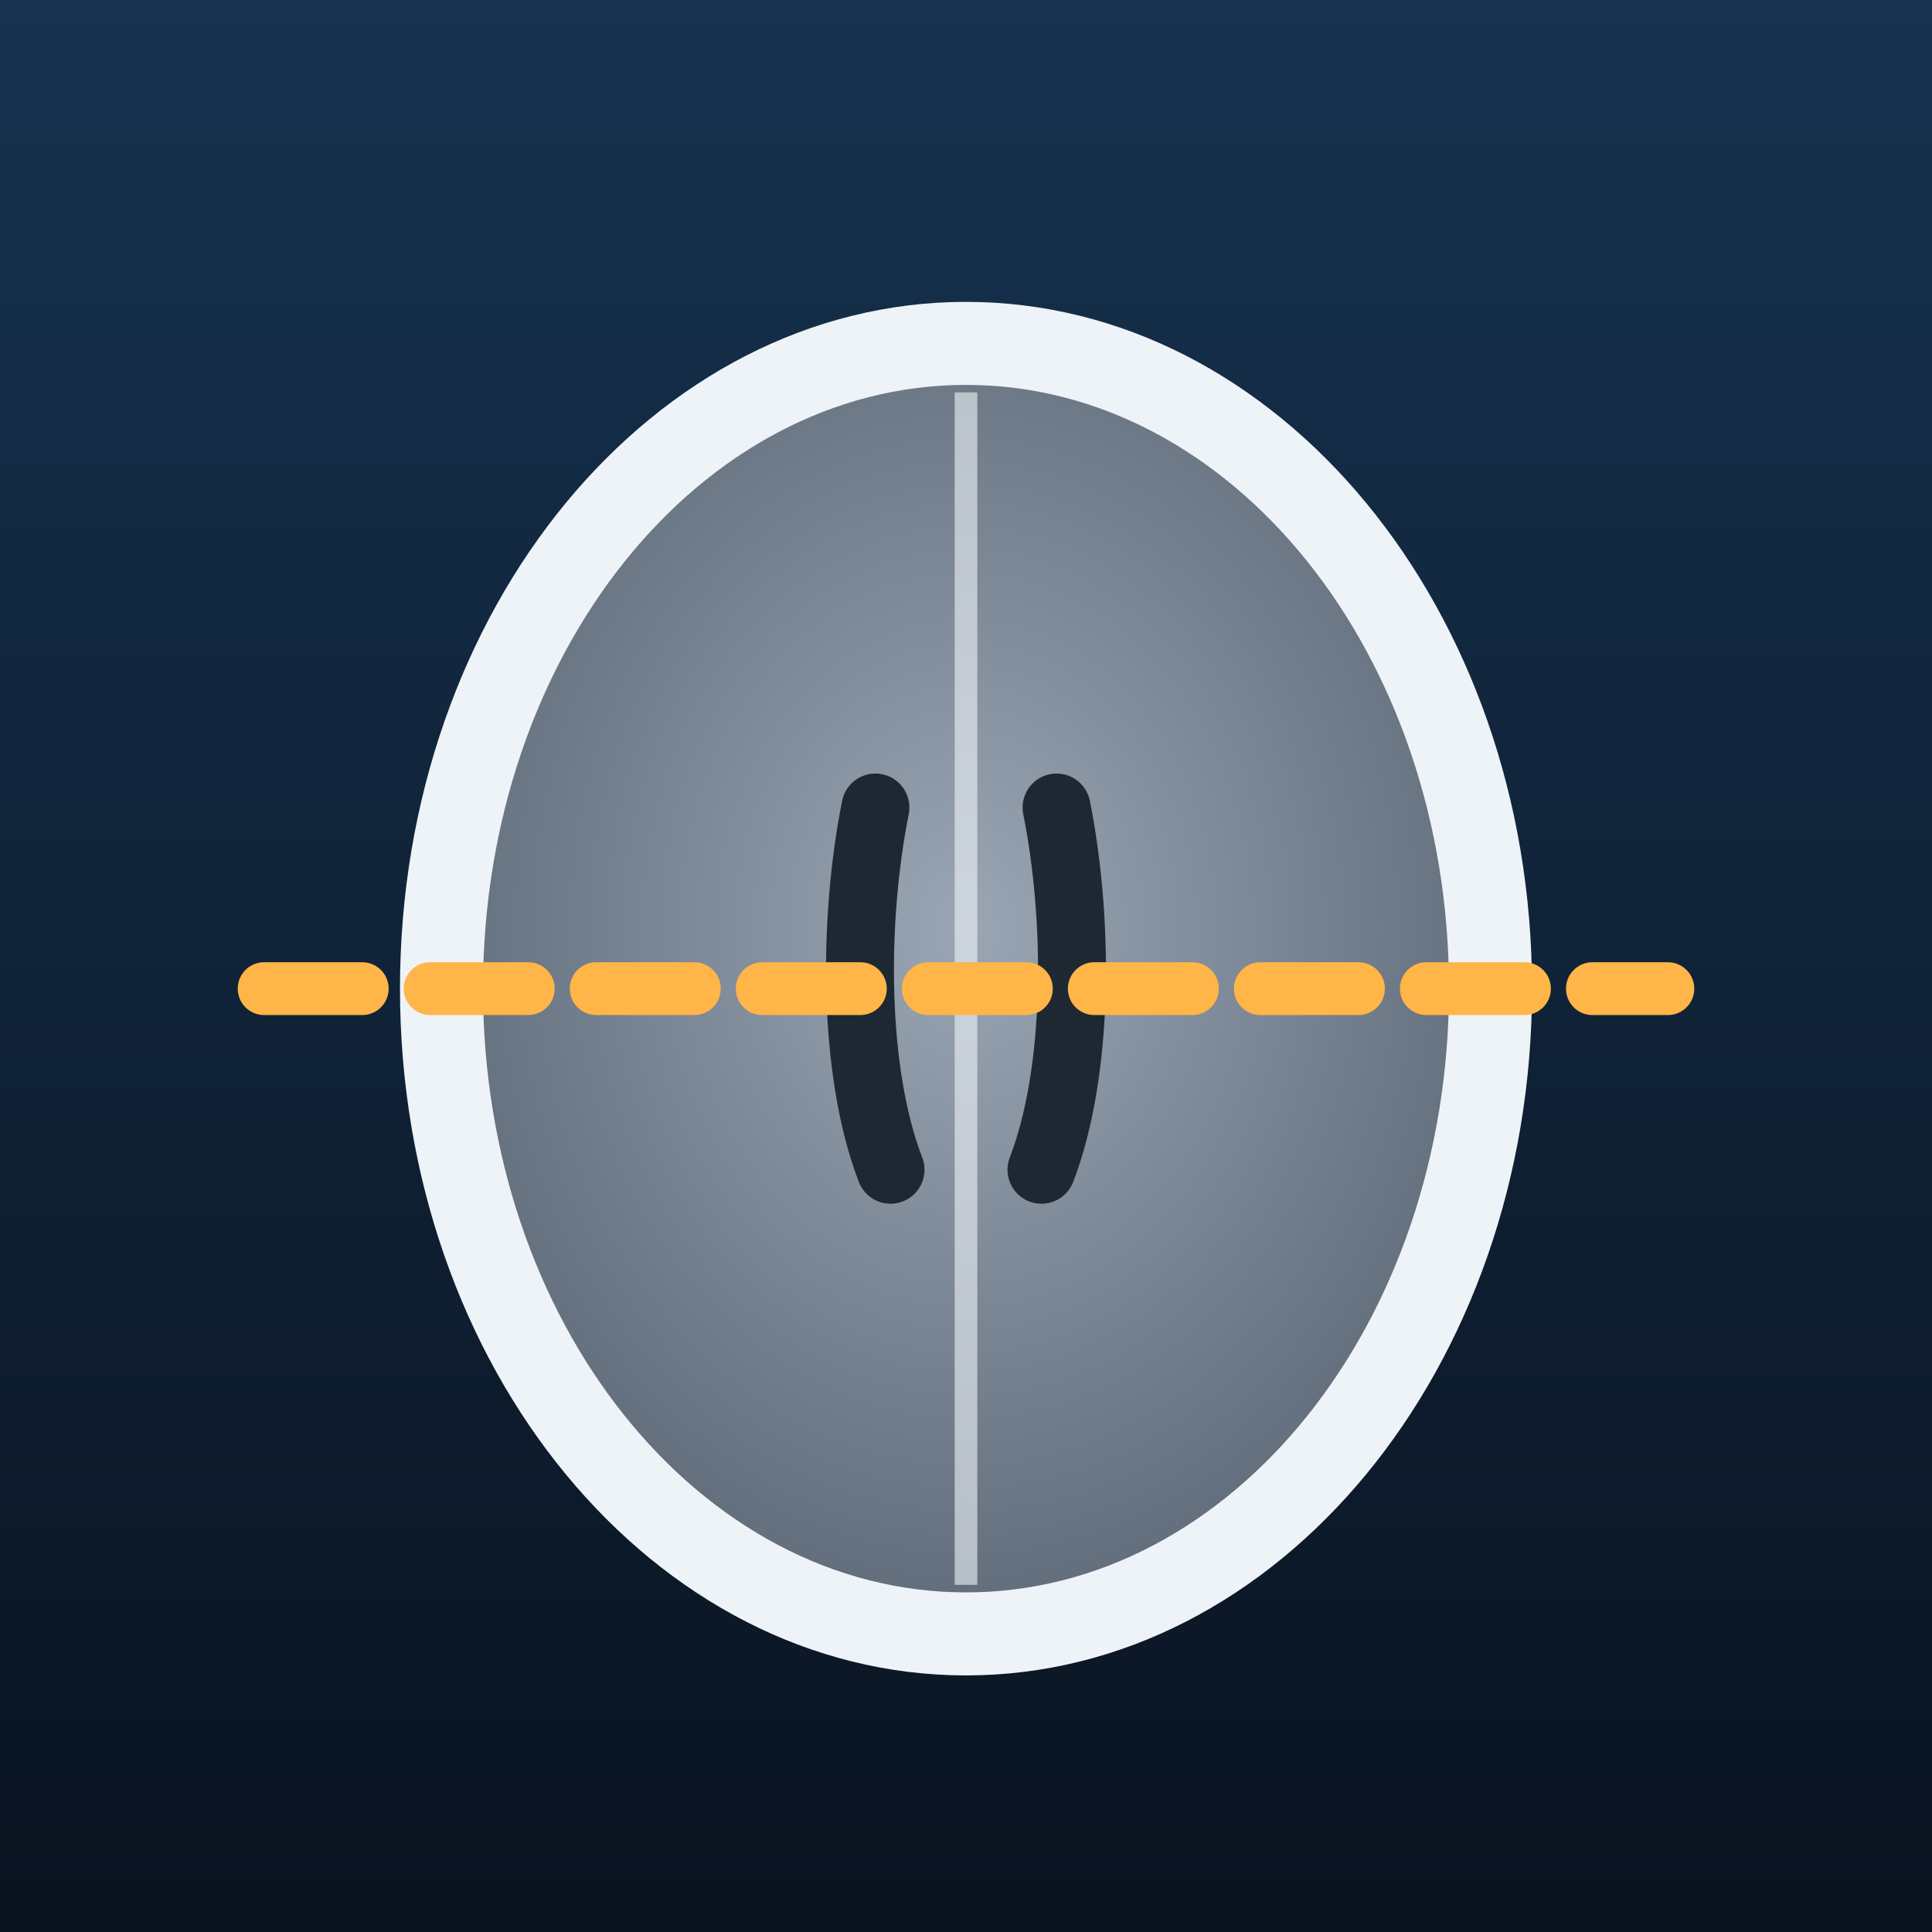
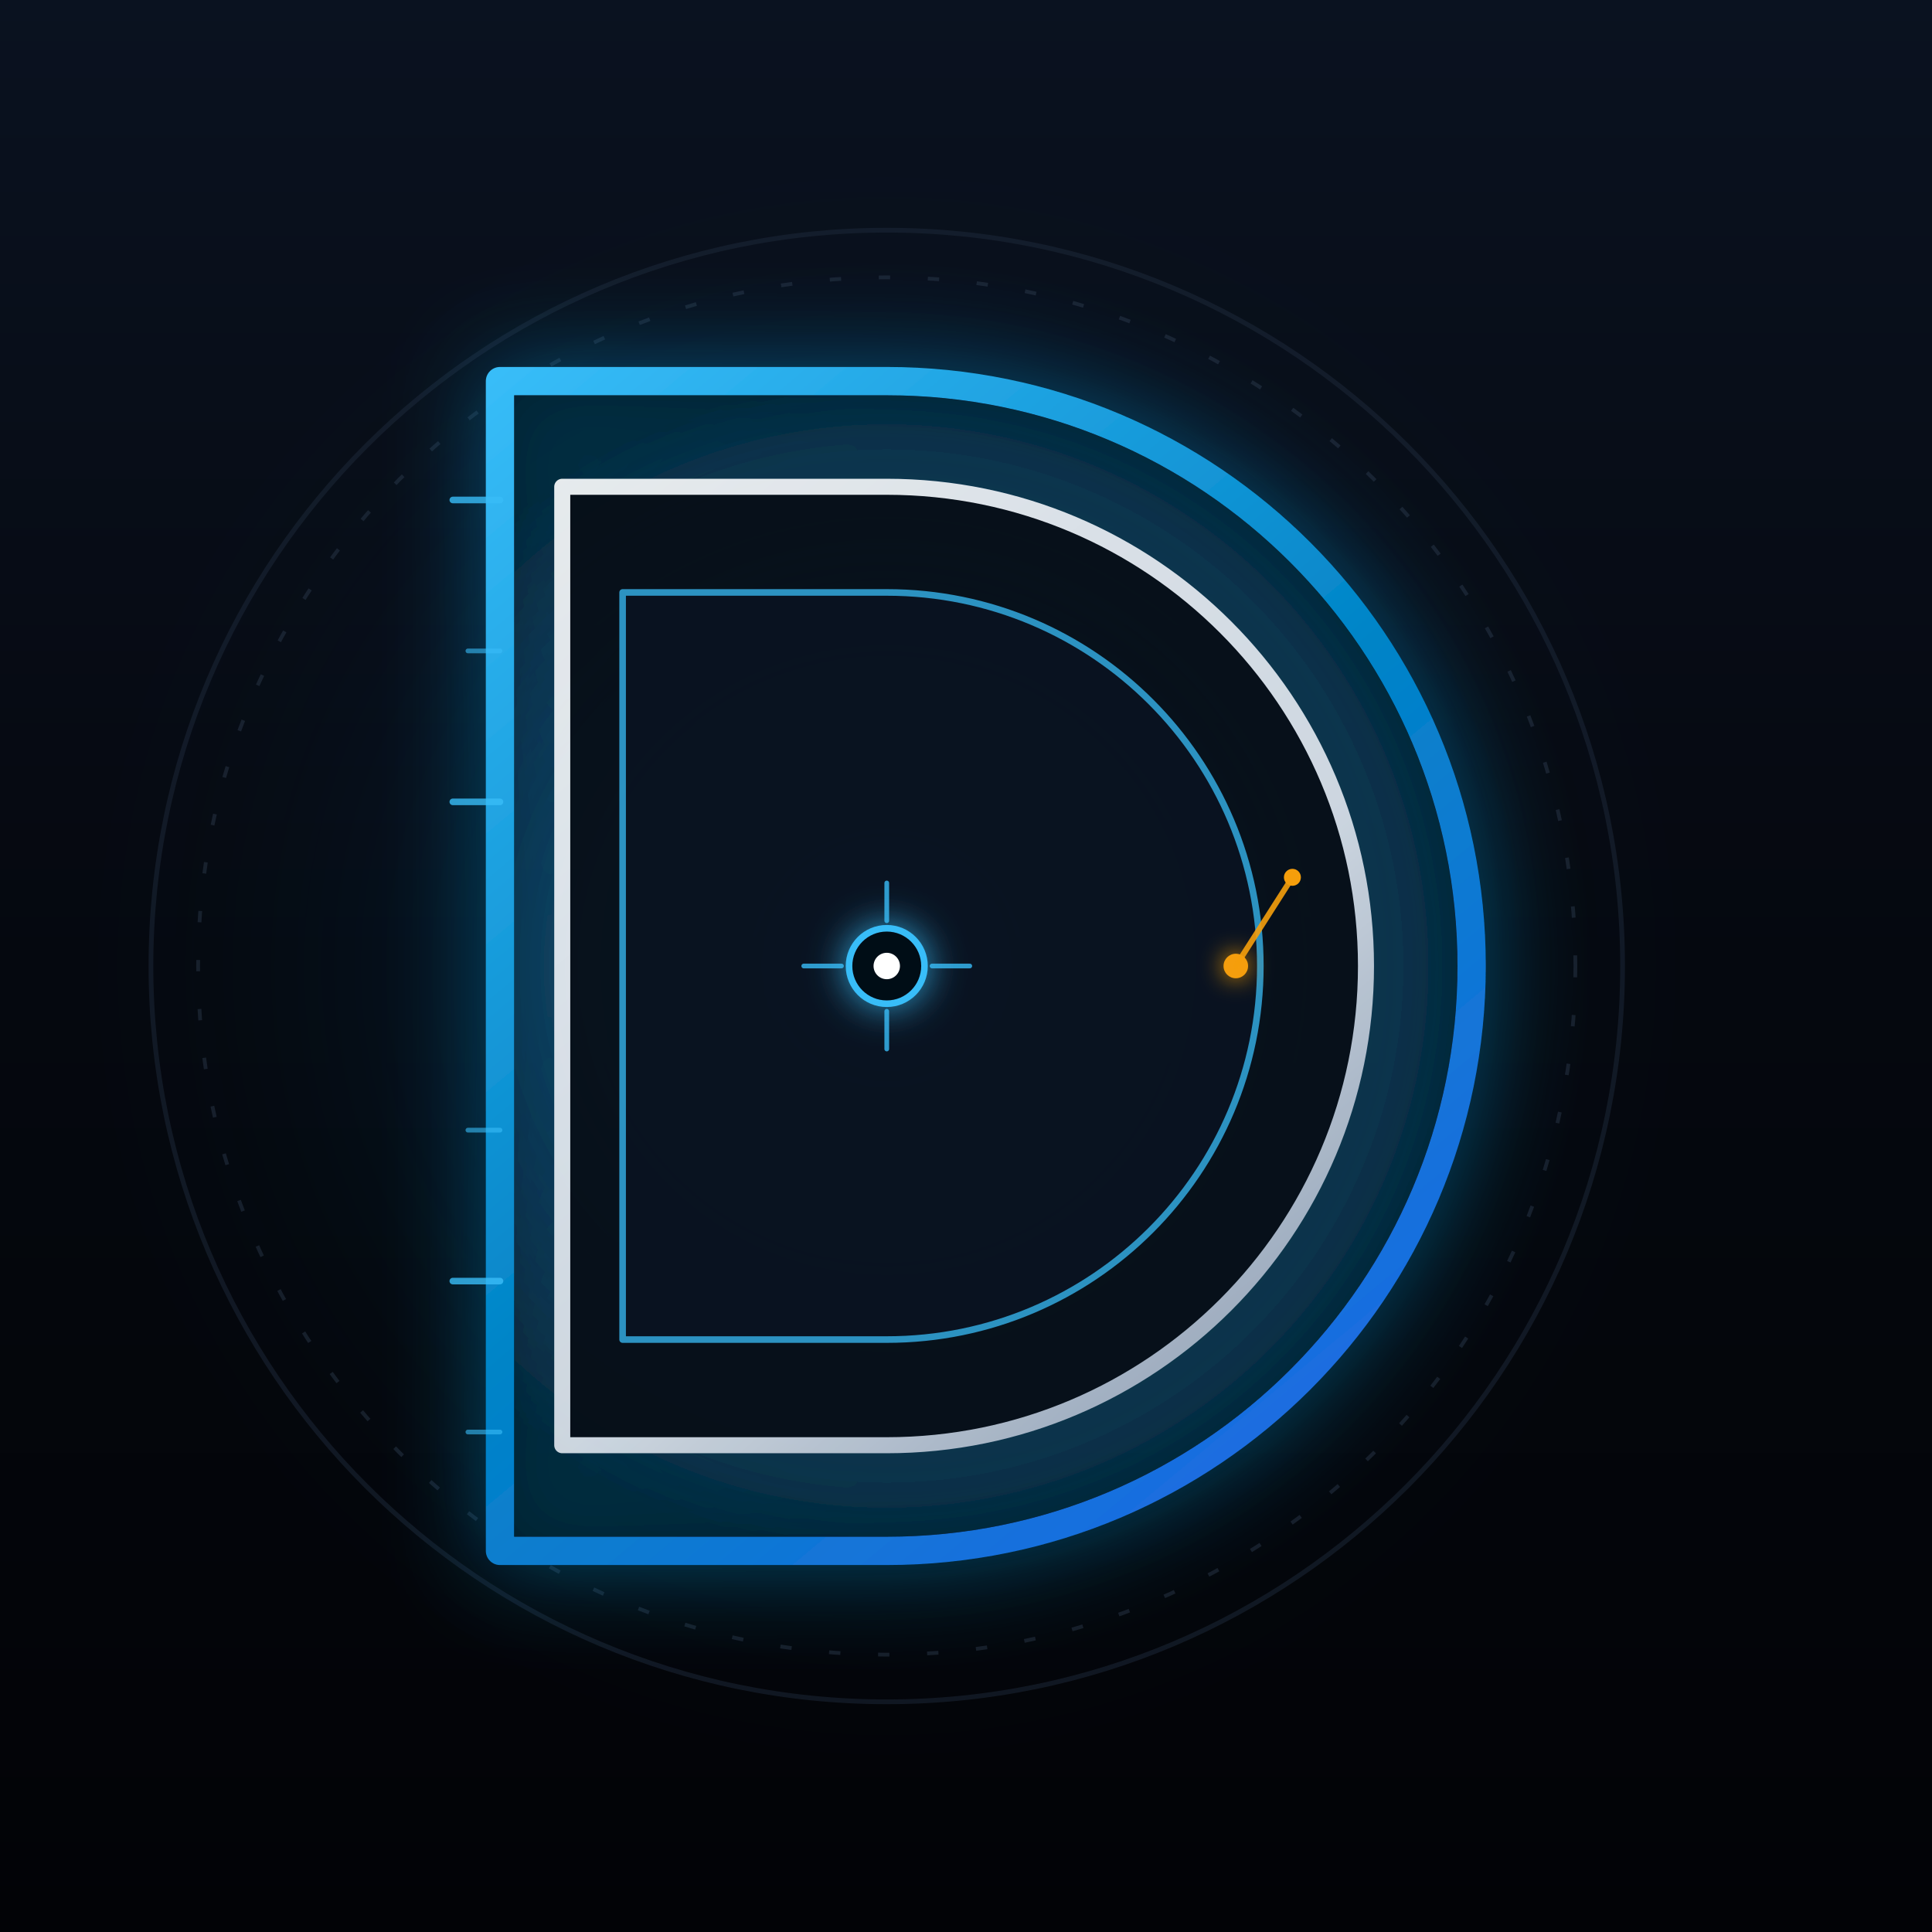
- <svg xmlns="http://www.w3.org/2000/svg" viewBox="0 0 512 512">
+ <svg xmlns="http://www.w3.org/2000/svg" viewBox="0 0 1024 1024" width="1024" height="1024">
  <defs>
-     <linearGradient id="bg" x1="0" y1="0" x2="0" y2="1">
-       <stop offset="0" stop-color="#16324f" />
-       <stop offset="1" stop-color="#0a1320" />
+     <linearGradient id="bg" x1="0%" y1="0%" x2="0%" y2="100%">
+       <stop offset="0%" stop-color="#0a1220" />
+       <stop offset="50%" stop-color="#05080f" />
+       <stop offset="100%" stop-color="#020306" />
    </linearGradient>
-     <radialGradient id="brain" cx="0.5" cy="0.45" r="0.6">
-       <stop offset="0" stop-color="#9aa6b3" />
-       <stop offset="1" stop-color="#5e6a77" />
+     <radialGradient id="ambient" cx="470" cy="512" r="450" gradientUnits="userSpaceOnUse">
+       <stop offset="0%" stop-color="#0ea5e9" stop-opacity="0.28" />
+       <stop offset="45%" stop-color="#0284c7" stop-opacity="0.10" />
+       <stop offset="100%" stop-color="#05080f" stop-opacity="0" />
+     </radialGradient>
+     <linearGradient id="gantry-grad" x1="260" y1="200" x2="780" y2="824" gradientUnits="userSpaceOnUse">
+       <stop offset="0%" stop-color="#38bdf8" />
+       <stop offset="50%" stop-color="#0284c7" />
+       <stop offset="100%" stop-color="#2563eb" />
+     </linearGradient>
+     <linearGradient id="bone-grad" x1="295" y1="250" x2="725" y2="760" gradientUnits="userSpaceOnUse">
+       <stop offset="0%" stop-color="#ffffff" />
+       <stop offset="60%" stop-color="#e2e8f0" />
+       <stop offset="100%" stop-color="#94a3b8" />
+     </linearGradient>
+     <radialGradient id="tissue-grad" cx="470" cy="512" r="310" gradientUnits="userSpaceOnUse">
+       <stop offset="0%" stop-color="#38bdf8" stop-opacity="0.18" />
+       <stop offset="65%" stop-color="#0e1a2f" stop-opacity="0.6" />
+       <stop offset="100%" stop-color="#050912" stop-opacity="0.85" />
    </radialGradient>
  </defs>
-   <rect width="512" height="512" fill="url(#bg)" />
-   <ellipse cx="256" cy="262" rx="150" ry="182" fill="#eef3f8" />
-   <ellipse cx="256" cy="262" rx="128" ry="160" fill="url(#brain)" />
-   <path d="M232 214c-6 30-6 70 4 96M280 214c6 30 6 70-4 96" stroke="#1d2833" stroke-width="18" stroke-linecap="round" fill="none" />
-   <path d="M256 104v316" stroke="#eef3f8" stroke-width="6" opacity="0.6" />
-   <path d="M70 262h372" stroke="#ffb547" stroke-width="14" stroke-dasharray="26 18" stroke-linecap="round" />
+   <rect width="1024" height="1024" fill="url(#bg)" />
+   <circle cx="470" cy="512" r="450" fill="url(#ambient)" />
+   <circle cx="470" cy="512" r="390" fill="none" stroke="#1e293b" stroke-width="2.5" opacity="0.5" />
+   <circle cx="470" cy="512" r="365" fill="none" stroke="#334155" stroke-width="2" stroke-dasharray="6 20" opacity="0.4" />
+   <path d="M 265 202               L 470 202               A 310 310 0 0 1 470 822               L 265 822 Z" fill="url(#tissue-grad)" stroke="url(#gantry-grad)" stroke-width="15" stroke-linejoin="round" filter="drop-shadow(0 0 25px rgba(14, 165, 233, 0.45))" />
+   <path d="M 298 258               L 470 258               A 254 254 0 0 1 470 766               L 298 766 Z" fill="#070c14" stroke="url(#bone-grad)" stroke-width="8.5" opacity="0.9" stroke-linejoin="round" />
+   <path d="M 330 314               L 470 314               A 198 198 0 0 1 470 710               L 330 710 Z" fill="#0a1322" stroke="#38bdf8" stroke-width="3.5" opacity="0.75" stroke-linejoin="round" />
+   <line x1="265" y1="145" x2="265" y2="879" stroke="#38bdf8" stroke-width="6" stroke-linecap="round" filter="drop-shadow(0 0 7px rgba(56, 189, 248, 0.7))" />
+   <line x1="240" y1="265" x2="265" y2="265" stroke="#38bdf8" stroke-width="3.5" stroke-linecap="round" opacity="0.8" />
+   <line x1="248" y1="345" x2="265" y2="345" stroke="#38bdf8" stroke-width="2.5" stroke-linecap="round" opacity="0.6" />
+   <line x1="240" y1="425" x2="265" y2="425" stroke="#38bdf8" stroke-width="3.5" stroke-linecap="round" opacity="0.8" />
+   <line x1="248" y1="599" x2="265" y2="599" stroke="#38bdf8" stroke-width="2.5" stroke-linecap="round" opacity="0.6" />
+   <line x1="240" y1="679" x2="265" y2="679" stroke="#38bdf8" stroke-width="3.5" stroke-linecap="round" opacity="0.8" />
+   <line x1="248" y1="759" x2="265" y2="759" stroke="#38bdf8" stroke-width="2.5" stroke-linecap="round" opacity="0.6" />
+   <line x1="426" y1="512" x2="446" y2="512" stroke="#38bdf8" stroke-width="2.5" stroke-linecap="round" opacity="0.8" />
+   <line x1="494" y1="512" x2="514" y2="512" stroke="#38bdf8" stroke-width="2.5" stroke-linecap="round" opacity="0.8" />
+   <line x1="470" y1="468" x2="470" y2="488" stroke="#38bdf8" stroke-width="2.5" stroke-linecap="round" opacity="0.8" />
+   <line x1="470" y1="536" x2="470" y2="556" stroke="#38bdf8" stroke-width="2.5" stroke-linecap="round" opacity="0.8" />
+   <circle cx="470" cy="512" r="20" fill="#050a14" stroke="#38bdf8" stroke-width="3.5" filter="drop-shadow(0 0 10px rgba(56, 189, 248, 0.85))" />
+   <circle cx="470" cy="512" r="7" fill="#ffffff" />
+   <circle cx="655" cy="512" r="6.5" fill="#f59e0b" filter="drop-shadow(0 0 6px #f59e0b)" />
+   <line x1="655" y1="512" x2="685" y2="465" stroke="#f59e0b" stroke-width="3" stroke-linecap="round" opacity="0.9" />
+   <circle cx="685" cy="465" r="4.5" fill="#f59e0b" />
</svg>
